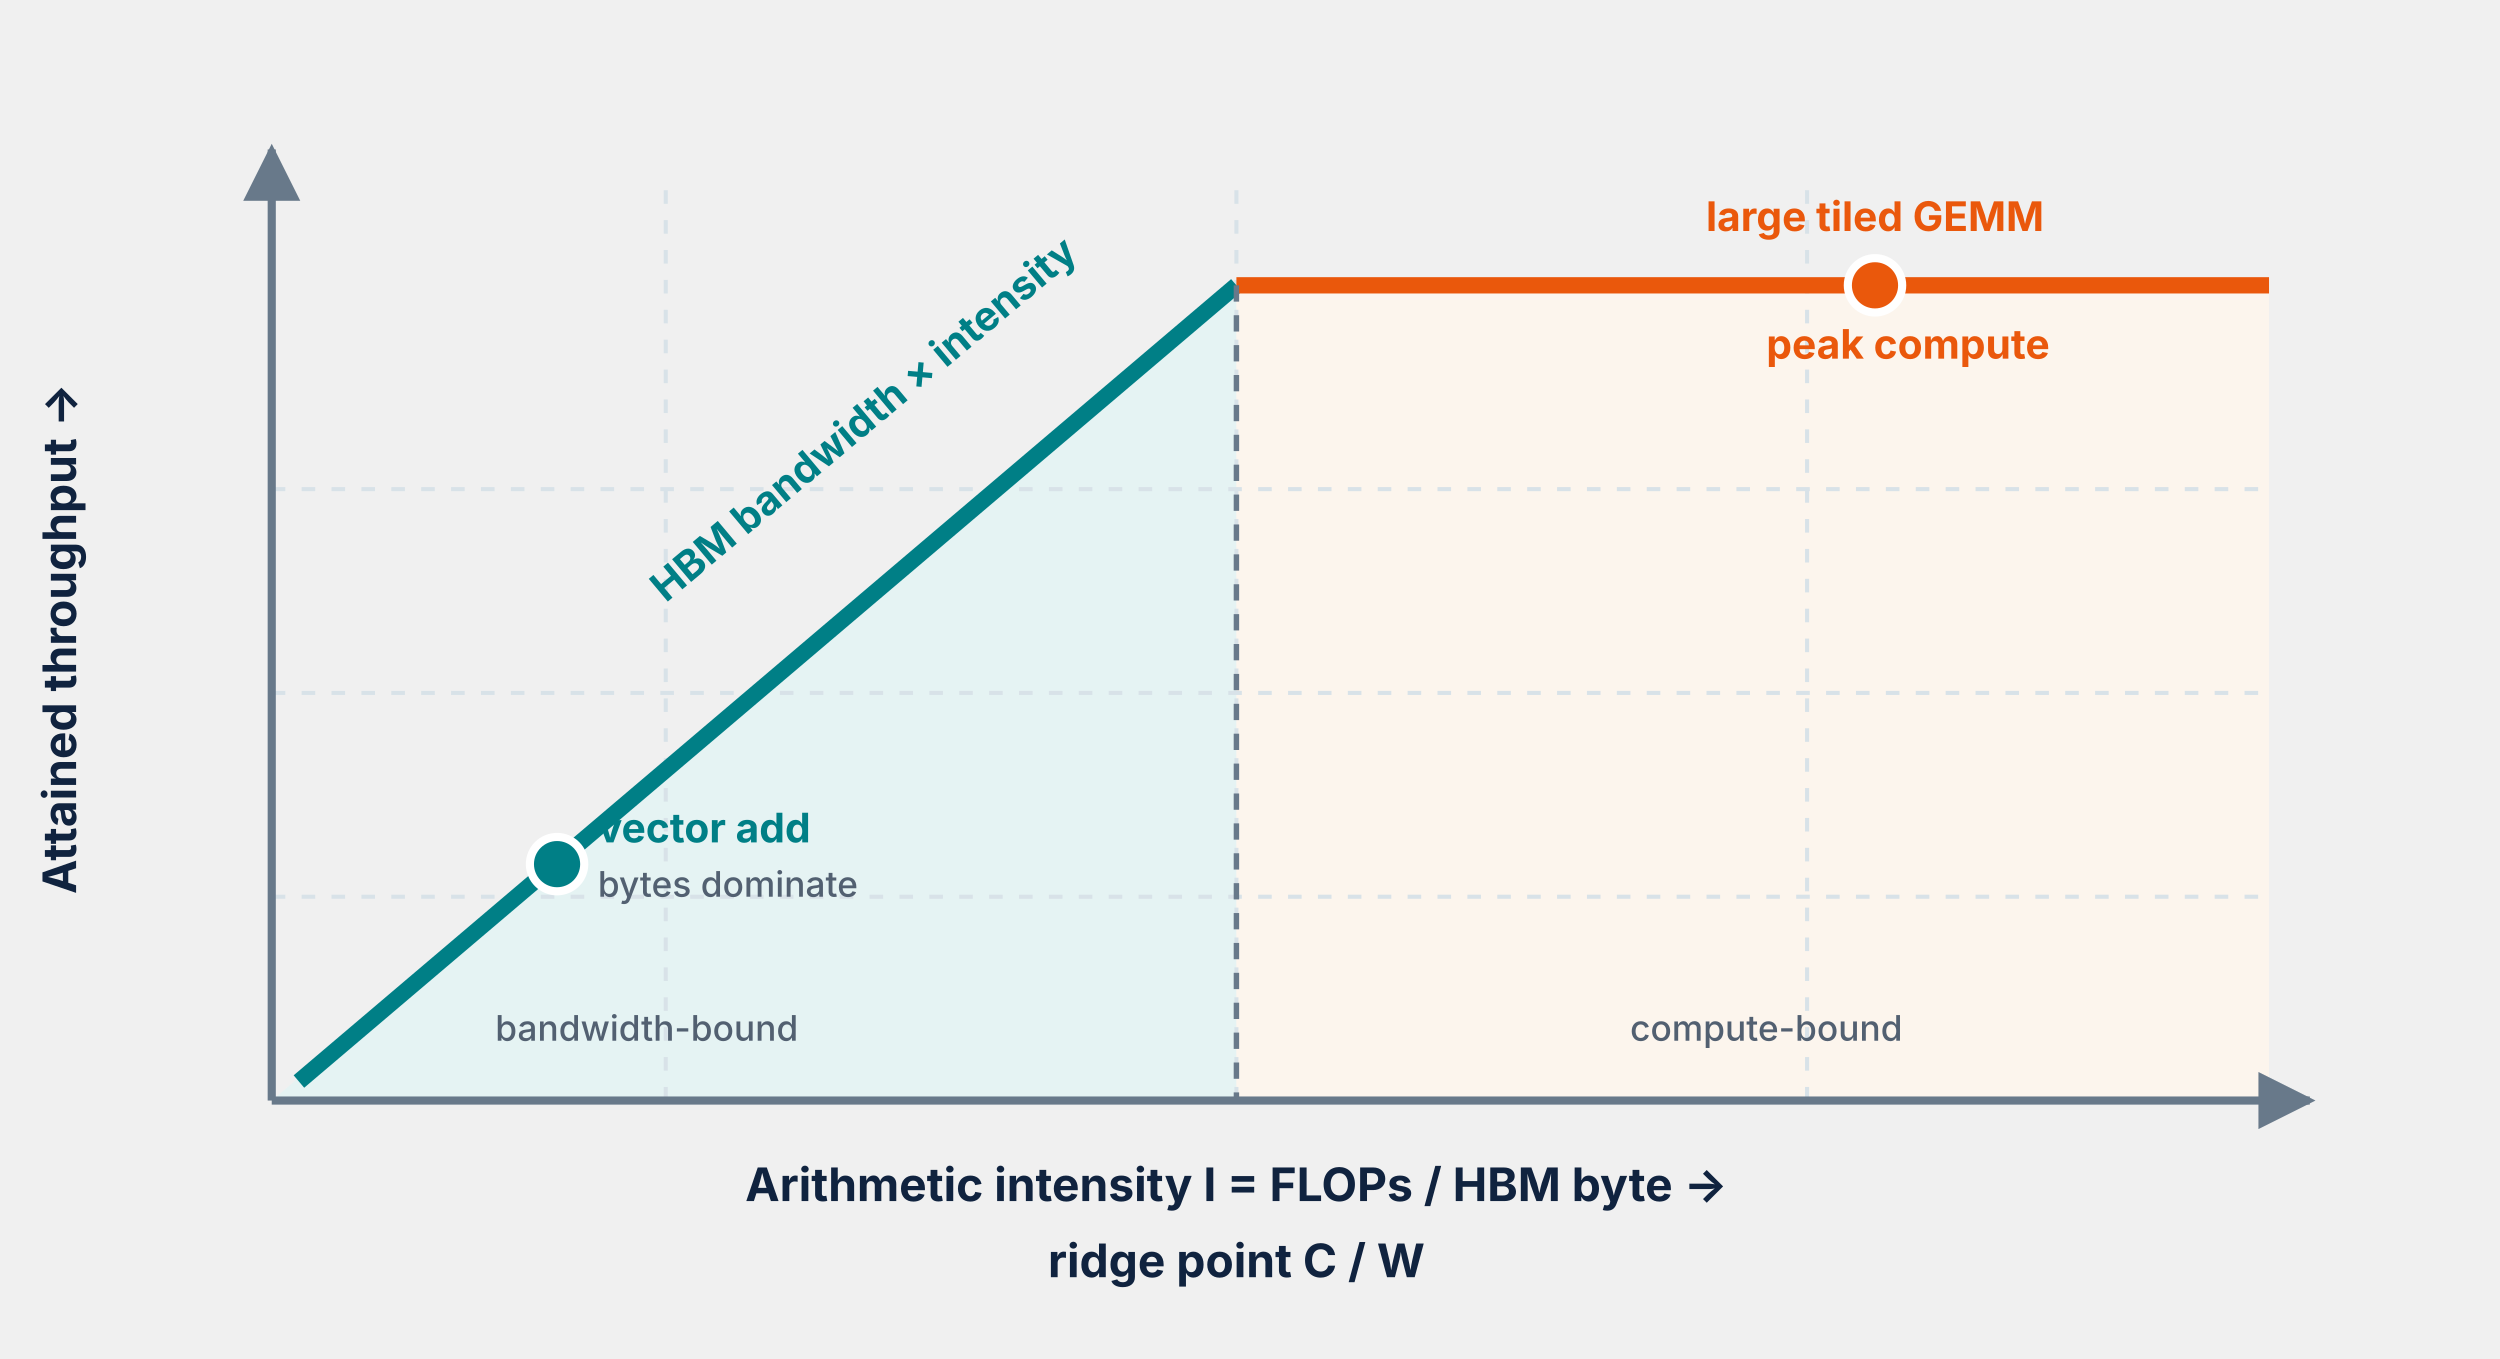
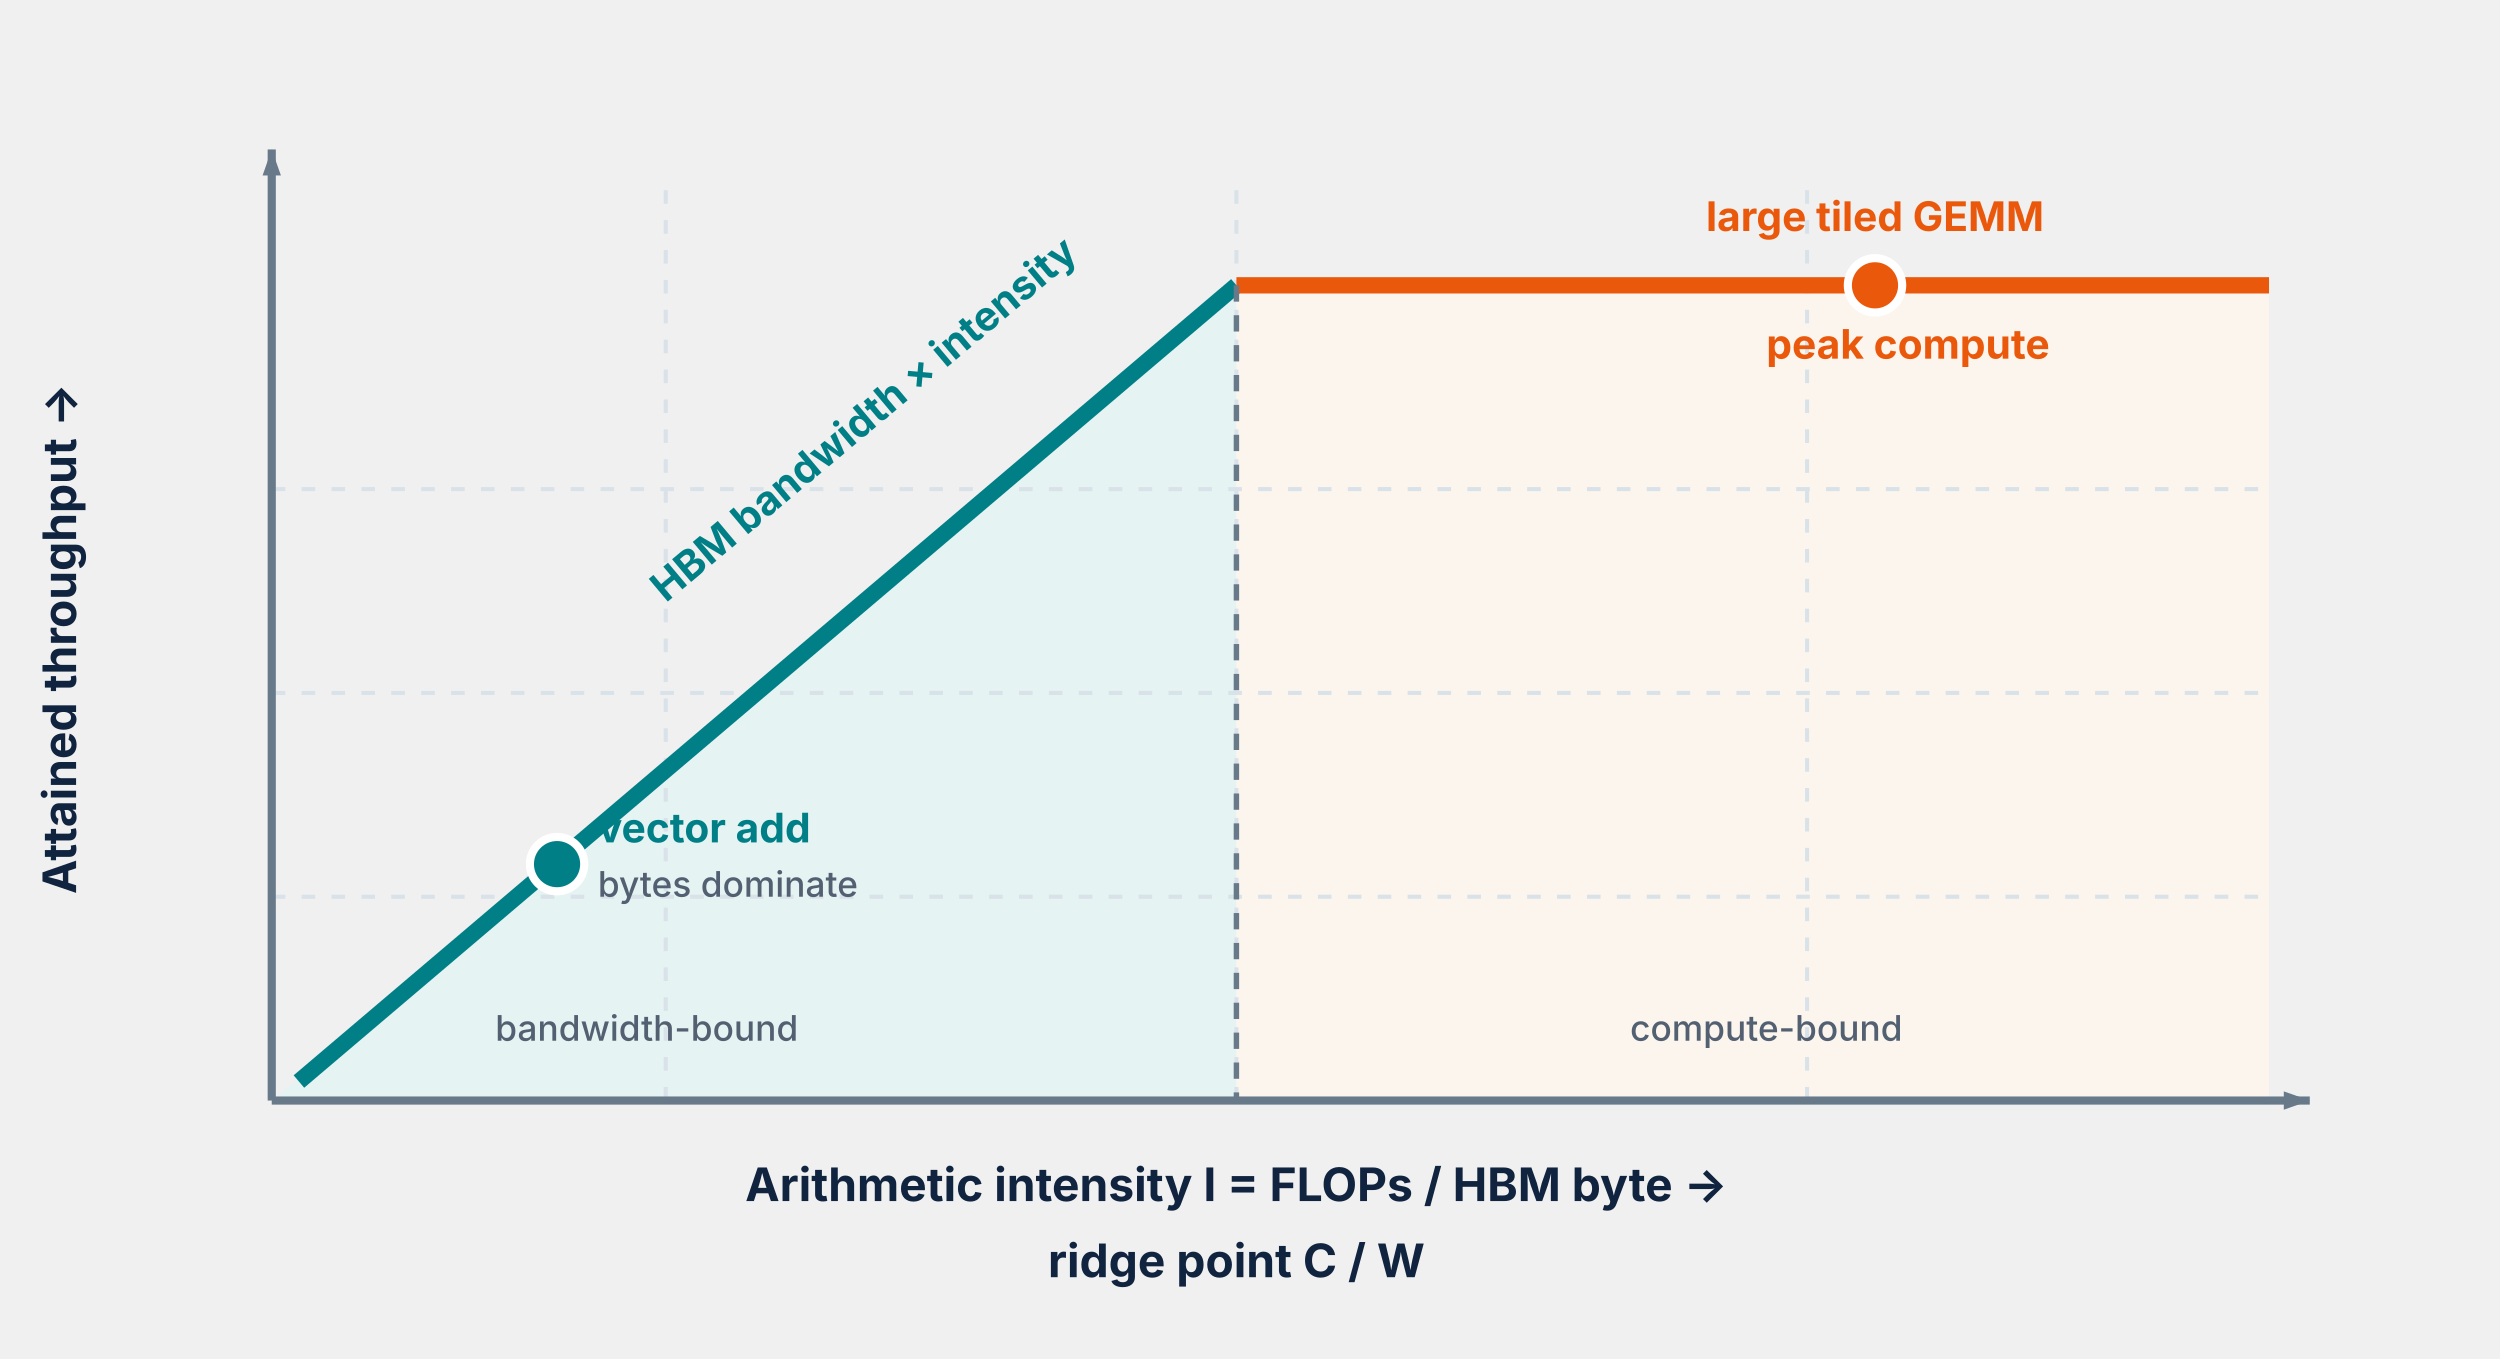
<svg xmlns="http://www.w3.org/2000/svg" viewBox="0 0 920 500" role="img" aria-labelledby="title desc">
  <defs>
-     <marker id="arrow" viewBox="0 0 10 10" refX="9" refY="5" markerWidth="7" markerHeight="7" orient="auto">
-       <path d="M0 0 10 5 0 10z" fill="#68798a" />
+     <marker id="arrow" viewBox="0 0 10 8" refX="8.5" refY="4" markerWidth="3.8" markerHeight="3.0" orient="auto">
+       <path d="M0 1L8.5 4L0 7z" fill="#68798a" />
    </marker>
    <style>
      text{font-family:Inter,ui-sans-serif,system-ui,-apple-system,BlinkMacSystemFont,"Segoe UI",sans-serif}.axis{stroke:#68798a;stroke-width:3;marker-end:url(#arrow)}.grid{stroke:#d8e2e8;stroke-width:1.5;stroke-dasharray:5 6}.memory{stroke:#007f86;stroke-width:6;fill:none}.compute{stroke:#ea580c;stroke-width:6;fill:none}.ridge{stroke:#68798a;stroke-width:2;stroke-dasharray:6 5}.region-memory{fill:#e2f4f4;opacity:.75}.region-compute{fill:#fff7ed;opacity:.82}.label{fill:#10233f;font-size:17px;font-weight:750}.sub{fill:#526071;font-size:13px;font-weight:500}.teal{fill:#007f86;font-size:15px;font-weight:750}.orange{fill:#ea580c;font-size:15px;font-weight:750}.point-memory{fill:#007f86;stroke:#fff;stroke-width:3}.point-compute{fill:#ea580c;stroke:#fff;stroke-width:3}
      @media(prefers-color-scheme:dark){.grid{stroke:#2c4052}.region-memory{fill:#173b40}.region-compute{fill:#382015}.label{fill:#f3f7fa}.sub{fill:#9fb2c4}.teal{fill:#54d2d8}.orange{fill:#fb923c}.memory{stroke:#54d2d8}.compute{stroke:#fb923c}}
    </style>
  </defs>
  <path class="region-memory" d="M100 405L455 105V405Z" />
  <path class="region-compute" d="M455 105H835V405H455Z" />
  <line class="grid" x1="100" y1="330" x2="835" y2="330" />
  <line class="grid" x1="100" y1="255" x2="835" y2="255" />
  <line class="grid" x1="100" y1="180" x2="835" y2="180" />
  <line class="grid" x1="245" y1="405" x2="245" y2="70" />
  <line class="grid" x1="455" y1="405" x2="455" y2="70" />
  <line class="grid" x1="665" y1="405" x2="665" y2="70" />
  <path class="axis" d="M100 405H850" />
  <path class="axis" d="M100 405V55" />
  <path class="memory" d="M110 398L455 105" />
  <path class="compute" d="M455 105H835" />
  <line class="ridge" x1="455" y1="105" x2="455" y2="405" />
  <circle class="point-memory" cx="205" cy="318" r="10" />
  <text class="teal" x="220" y="310">vector add</text>
  <text class="sub" x="220" y="330">bytes dominate</text>
  <circle class="point-compute" cx="690" cy="105" r="10" />
  <text class="orange" x="690" y="85" text-anchor="middle">large tiled GEMM</text>
  <text class="teal" x="245" y="222" transform="rotate(-40 245 222)">HBM bandwidth × intensity</text>
  <text class="orange" x="650" y="132">peak compute</text>
  <text class="label" x="455" y="442" text-anchor="middle">Arithmetic intensity  I = FLOPs / HBM byte  →</text>
  <text class="label" x="28" y="235" text-anchor="middle" transform="rotate(-90 28 235)">Attained throughput  →</text>
  <text class="label" x="455" y="470" text-anchor="middle">ridge point  C / W</text>
  <text class="sub" x="238" y="383" text-anchor="middle">bandwidth-bound</text>
  <text class="sub" x="650" y="383" text-anchor="middle">compute-bound</text>
</svg>
